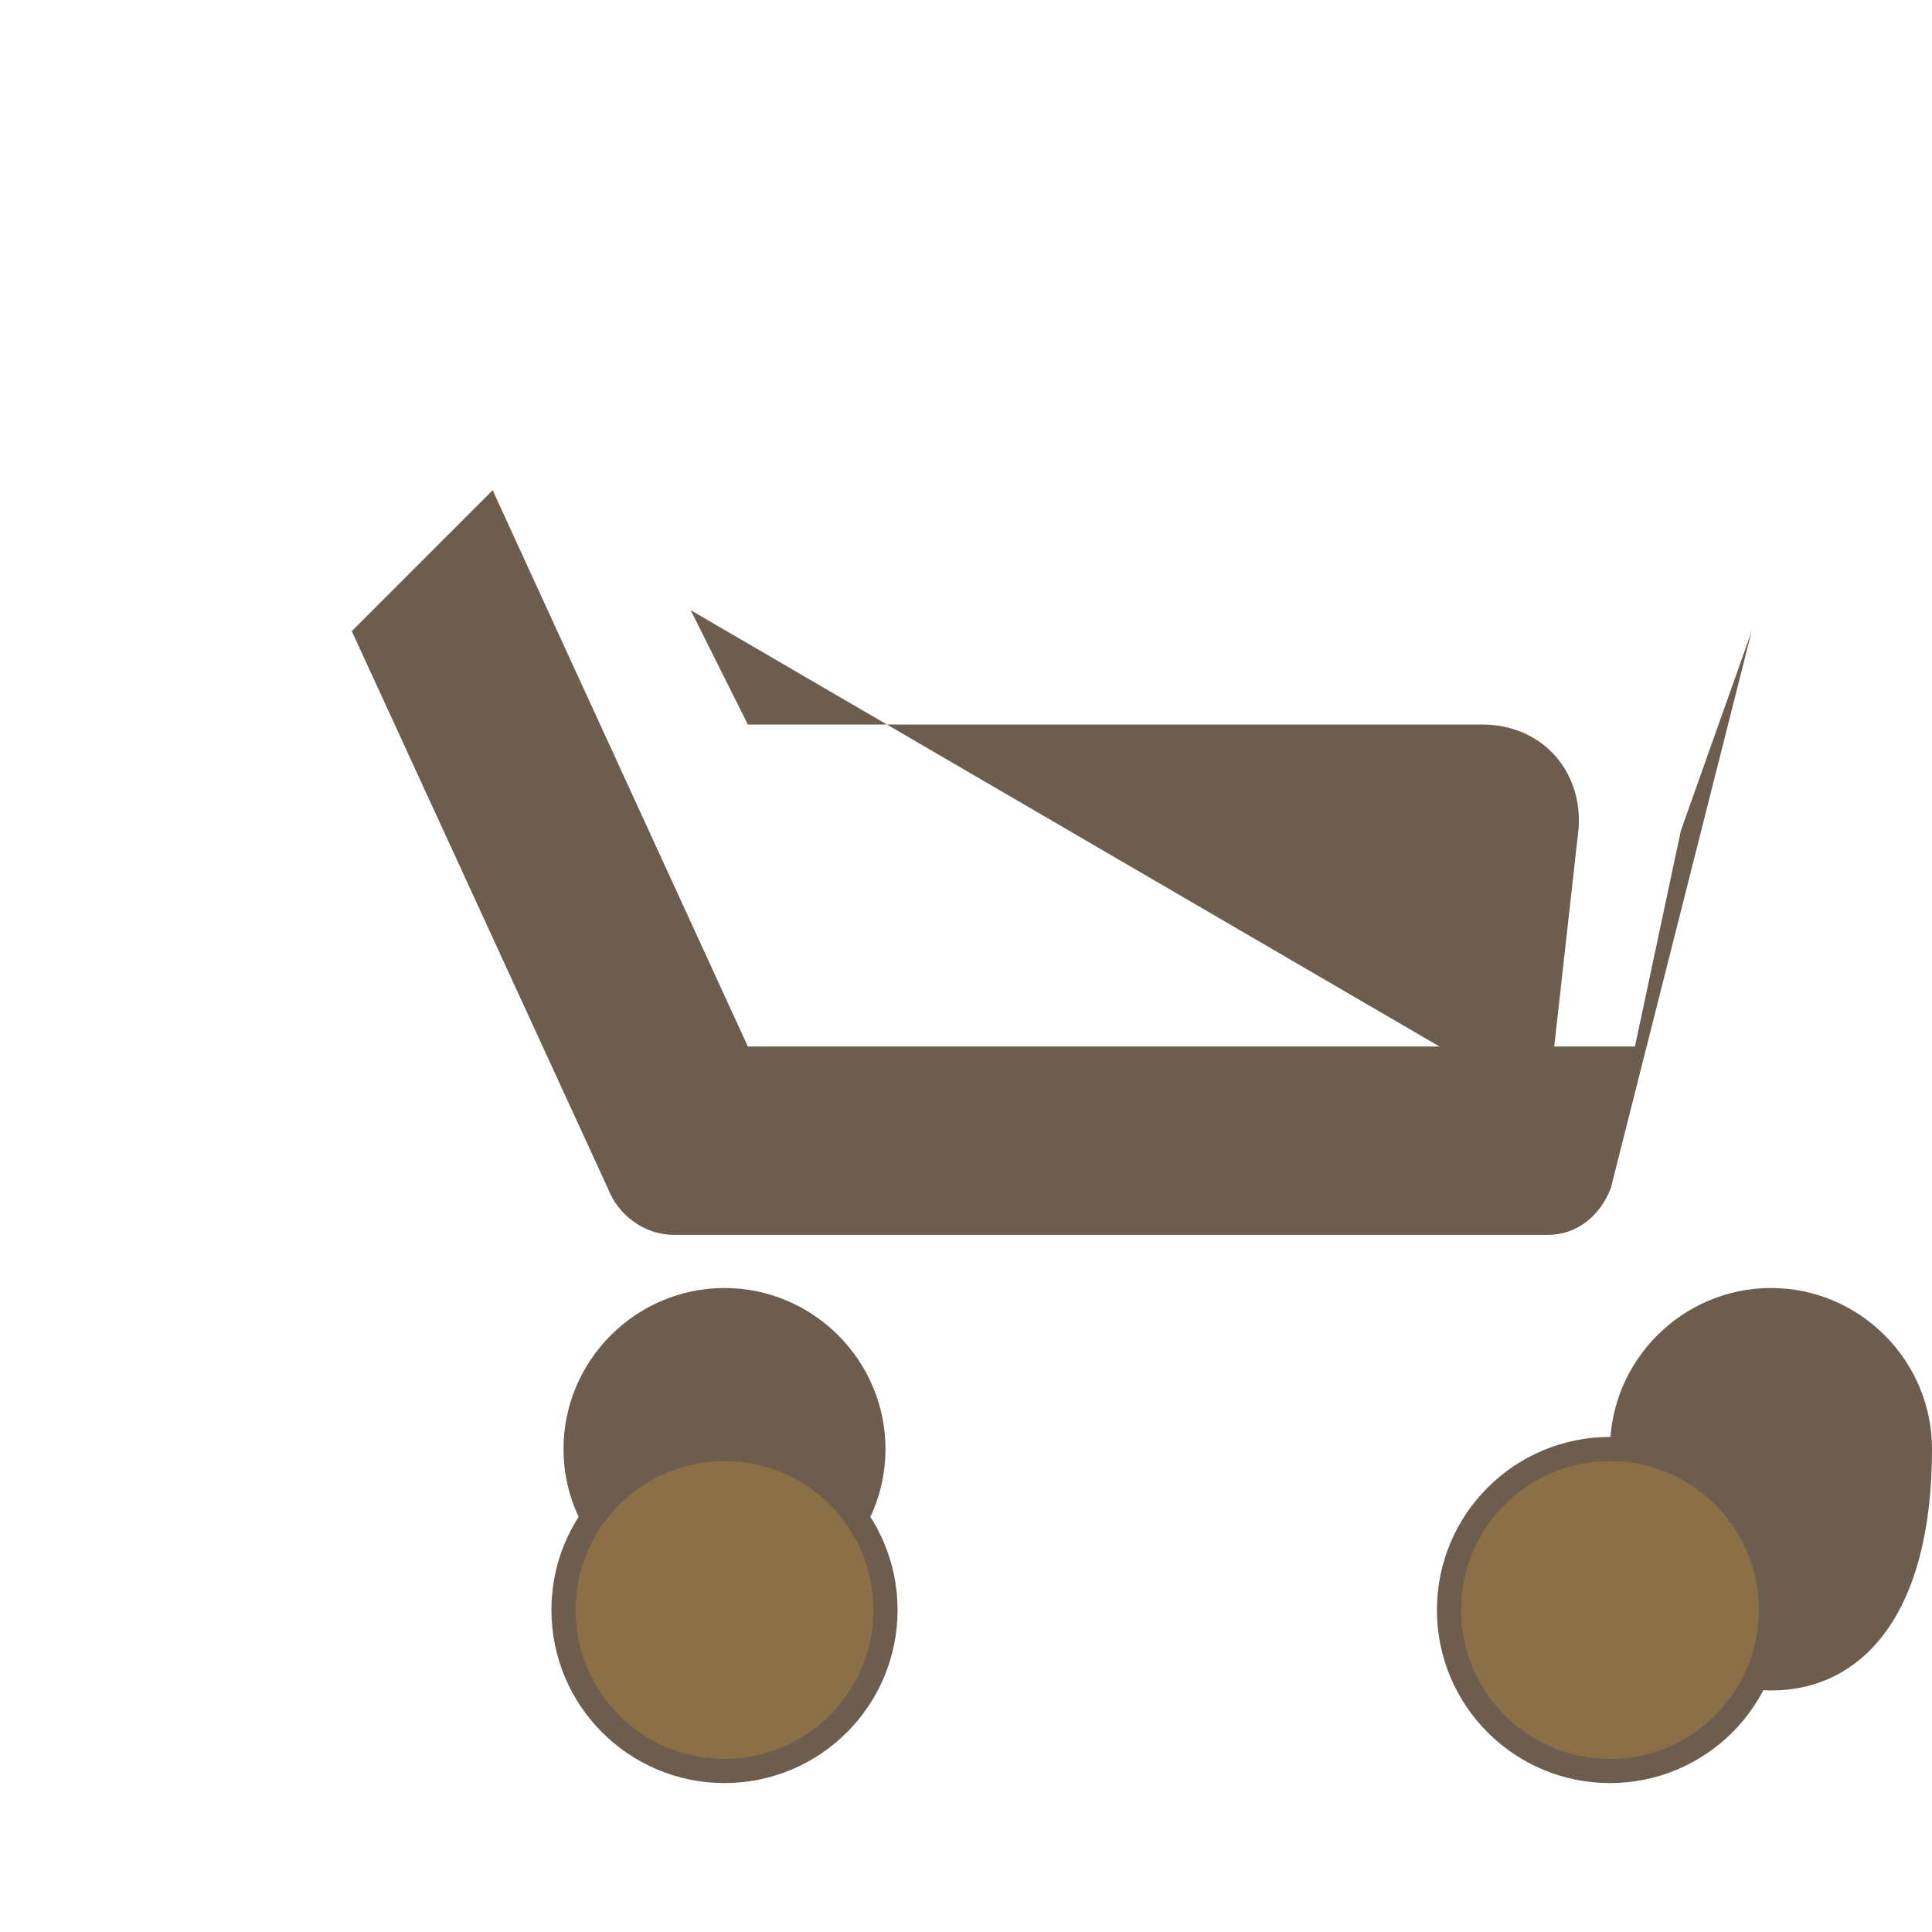
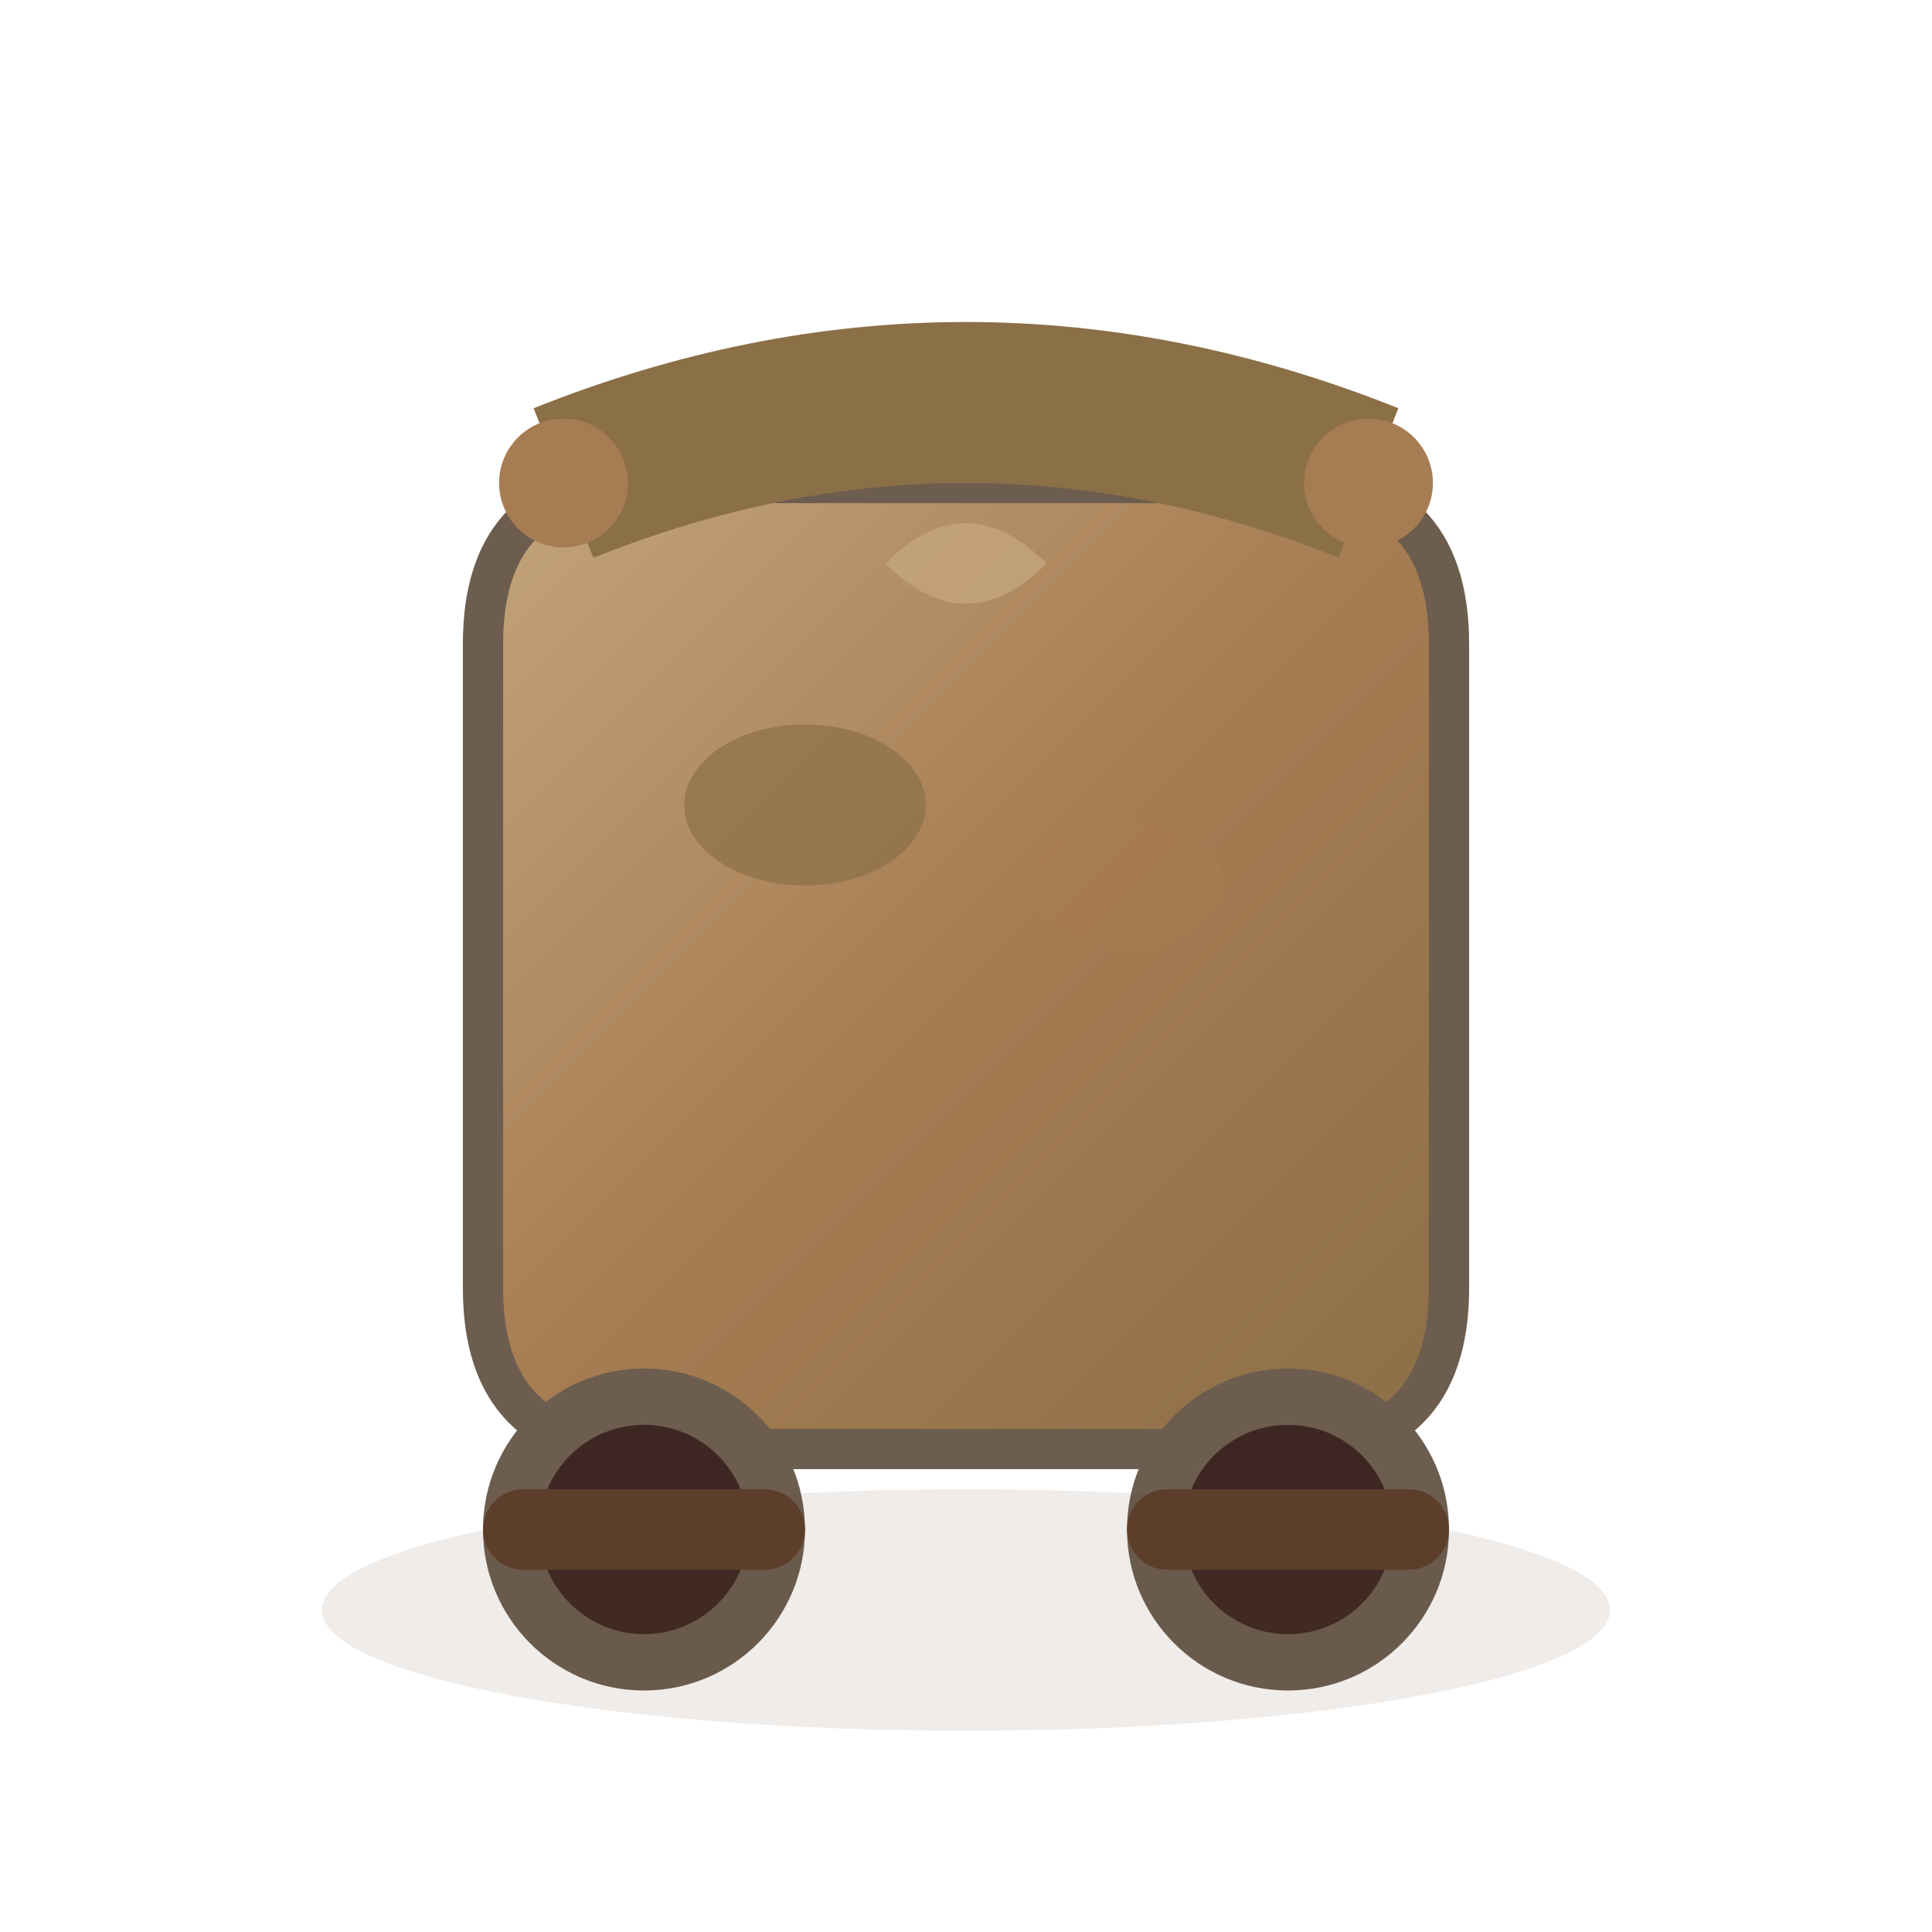
<svg xmlns="http://www.w3.org/2000/svg" width="24" height="24" viewBox="0 0 24 24" fill="none">
-   <path d="M7 18C7 19.1 7.9 20 9 20C10.1 20 11 19.1 11 18C11 16.9 10.1 16 9 16C7.9 16 7 16.9 7 18ZM20 18C20 19.1 20.9 21 22 21C23.1 21 24 20.1 24 18C24 16.9 23.1 16 22 16C20.9 16 20 16.9 20 18ZM8.58 7.58L9.29 9H18.41C19.15 9 19.66 9.57 19.61 10.29L19.22 13.78L8.58 7.58Z" fill="#6C5D4F" />
-   <path d="M20.88 10.32L20.31 13H9.29L6.12 6.09L4.37 7.84L7.55 14.76C7.68 15.1 8.01 15.34 8.37 15.34H19.23C19.59 15.34 19.88 15.1 20.01 14.76L21.76 7.84L20.88 10.32Z" fill="#6C5D4F" />
-   <circle cx="9" cy="20" r="2" fill="#8B6F47" stroke="#6C5D4F" stroke-width="0.3" />
-   <circle cx="20" cy="20" r="2" fill="#8B6F47" stroke="#6C5D4F" stroke-width="0.3" />
+   <defs>
+     <linearGradient id="cartBody" x1="0%" y1="0%" x2="100%" y2="100%">
+       <stop offset="0%" style="stop-color:#C4A57B" />
+       <stop offset="50%" style="stop-color:#A67C52" />
+       <stop offset="100%" style="stop-color:#8B6F47" />
+     </linearGradient>
+   </defs>
+   <path d="M6 8 Q6 6 8 6 L16 6 Q18 6 18 8 L18 16 Q18 18 16 18 L8 18 Q6 18 6 16 Z" fill="url(#cartBody)" stroke="#6C5D4F" stroke-width="0.5" />
+   <path d="M7 6 Q12 4 17 6" stroke="#8B6F47" stroke-width="2" fill="none" />
+   <circle cx="7" cy="6" r="0.8" fill="#A67C52" />
+   <circle cx="17" cy="6" r="0.8" fill="#A67C52" />
+   <circle cx="8" cy="19" r="2" fill="#6C5D4F" />
+   <circle cx="8" cy="19" r="1.3" fill="#3E2723" />
+   <circle cx="16" cy="19" r="2" fill="#6C5D4F" />
+   <circle cx="16" cy="19" r="1.3" fill="#3E2723" />
+   <rect x="6" y="18.5" width="4" height="1" fill="#5D3E2A" rx="0.5" />
+   <rect x="14" y="18.5" width="4" height="1" fill="#5D3E2A" rx="0.5" />
+   <ellipse cx="10" cy="10" rx="1.5" ry="1" fill="#8B6F47" opacity="0.7" />
+   <ellipse cx="14" cy="11" rx="1.2" ry="0.8" fill="#A67C52" opacity="0.6" />
+   <path d="M11 7 Q12 6 13 7 Q12 8 11 7" fill="#C4A57B" opacity="0.8" />
+   <ellipse cx="12" cy="20" rx="8" ry="1.5" fill="#5D3E2A" opacity="0.1" />
</svg>
